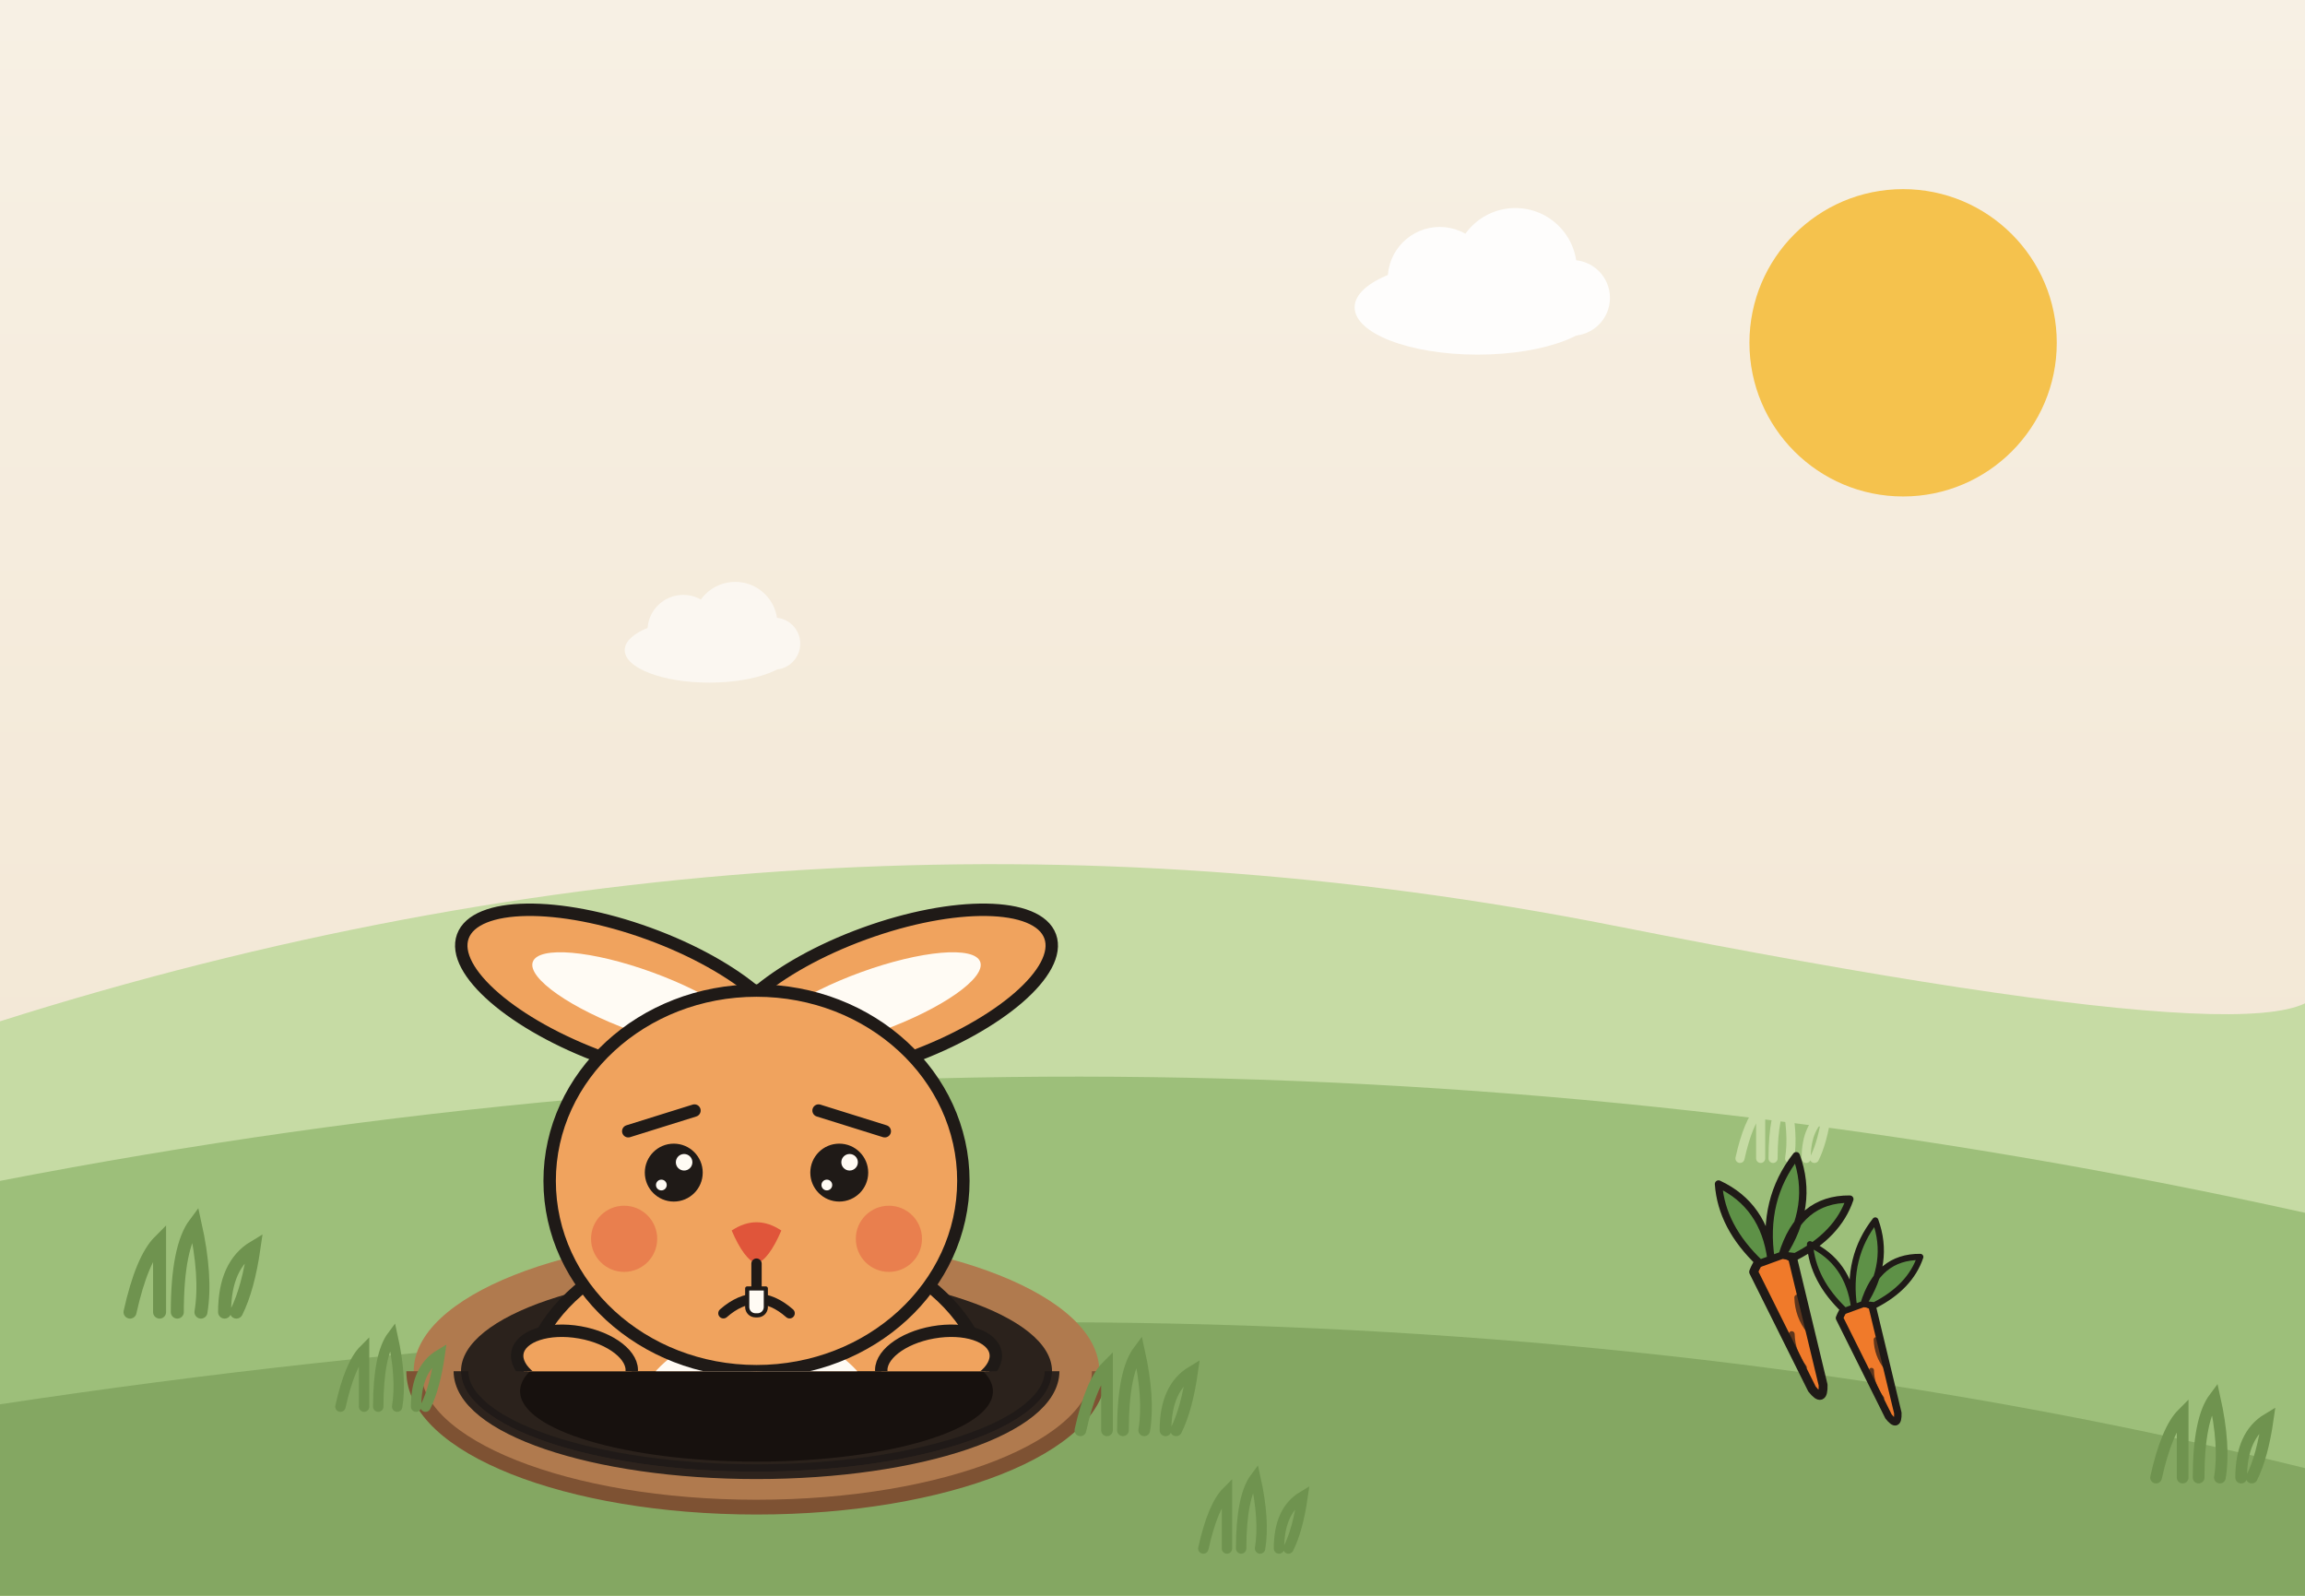
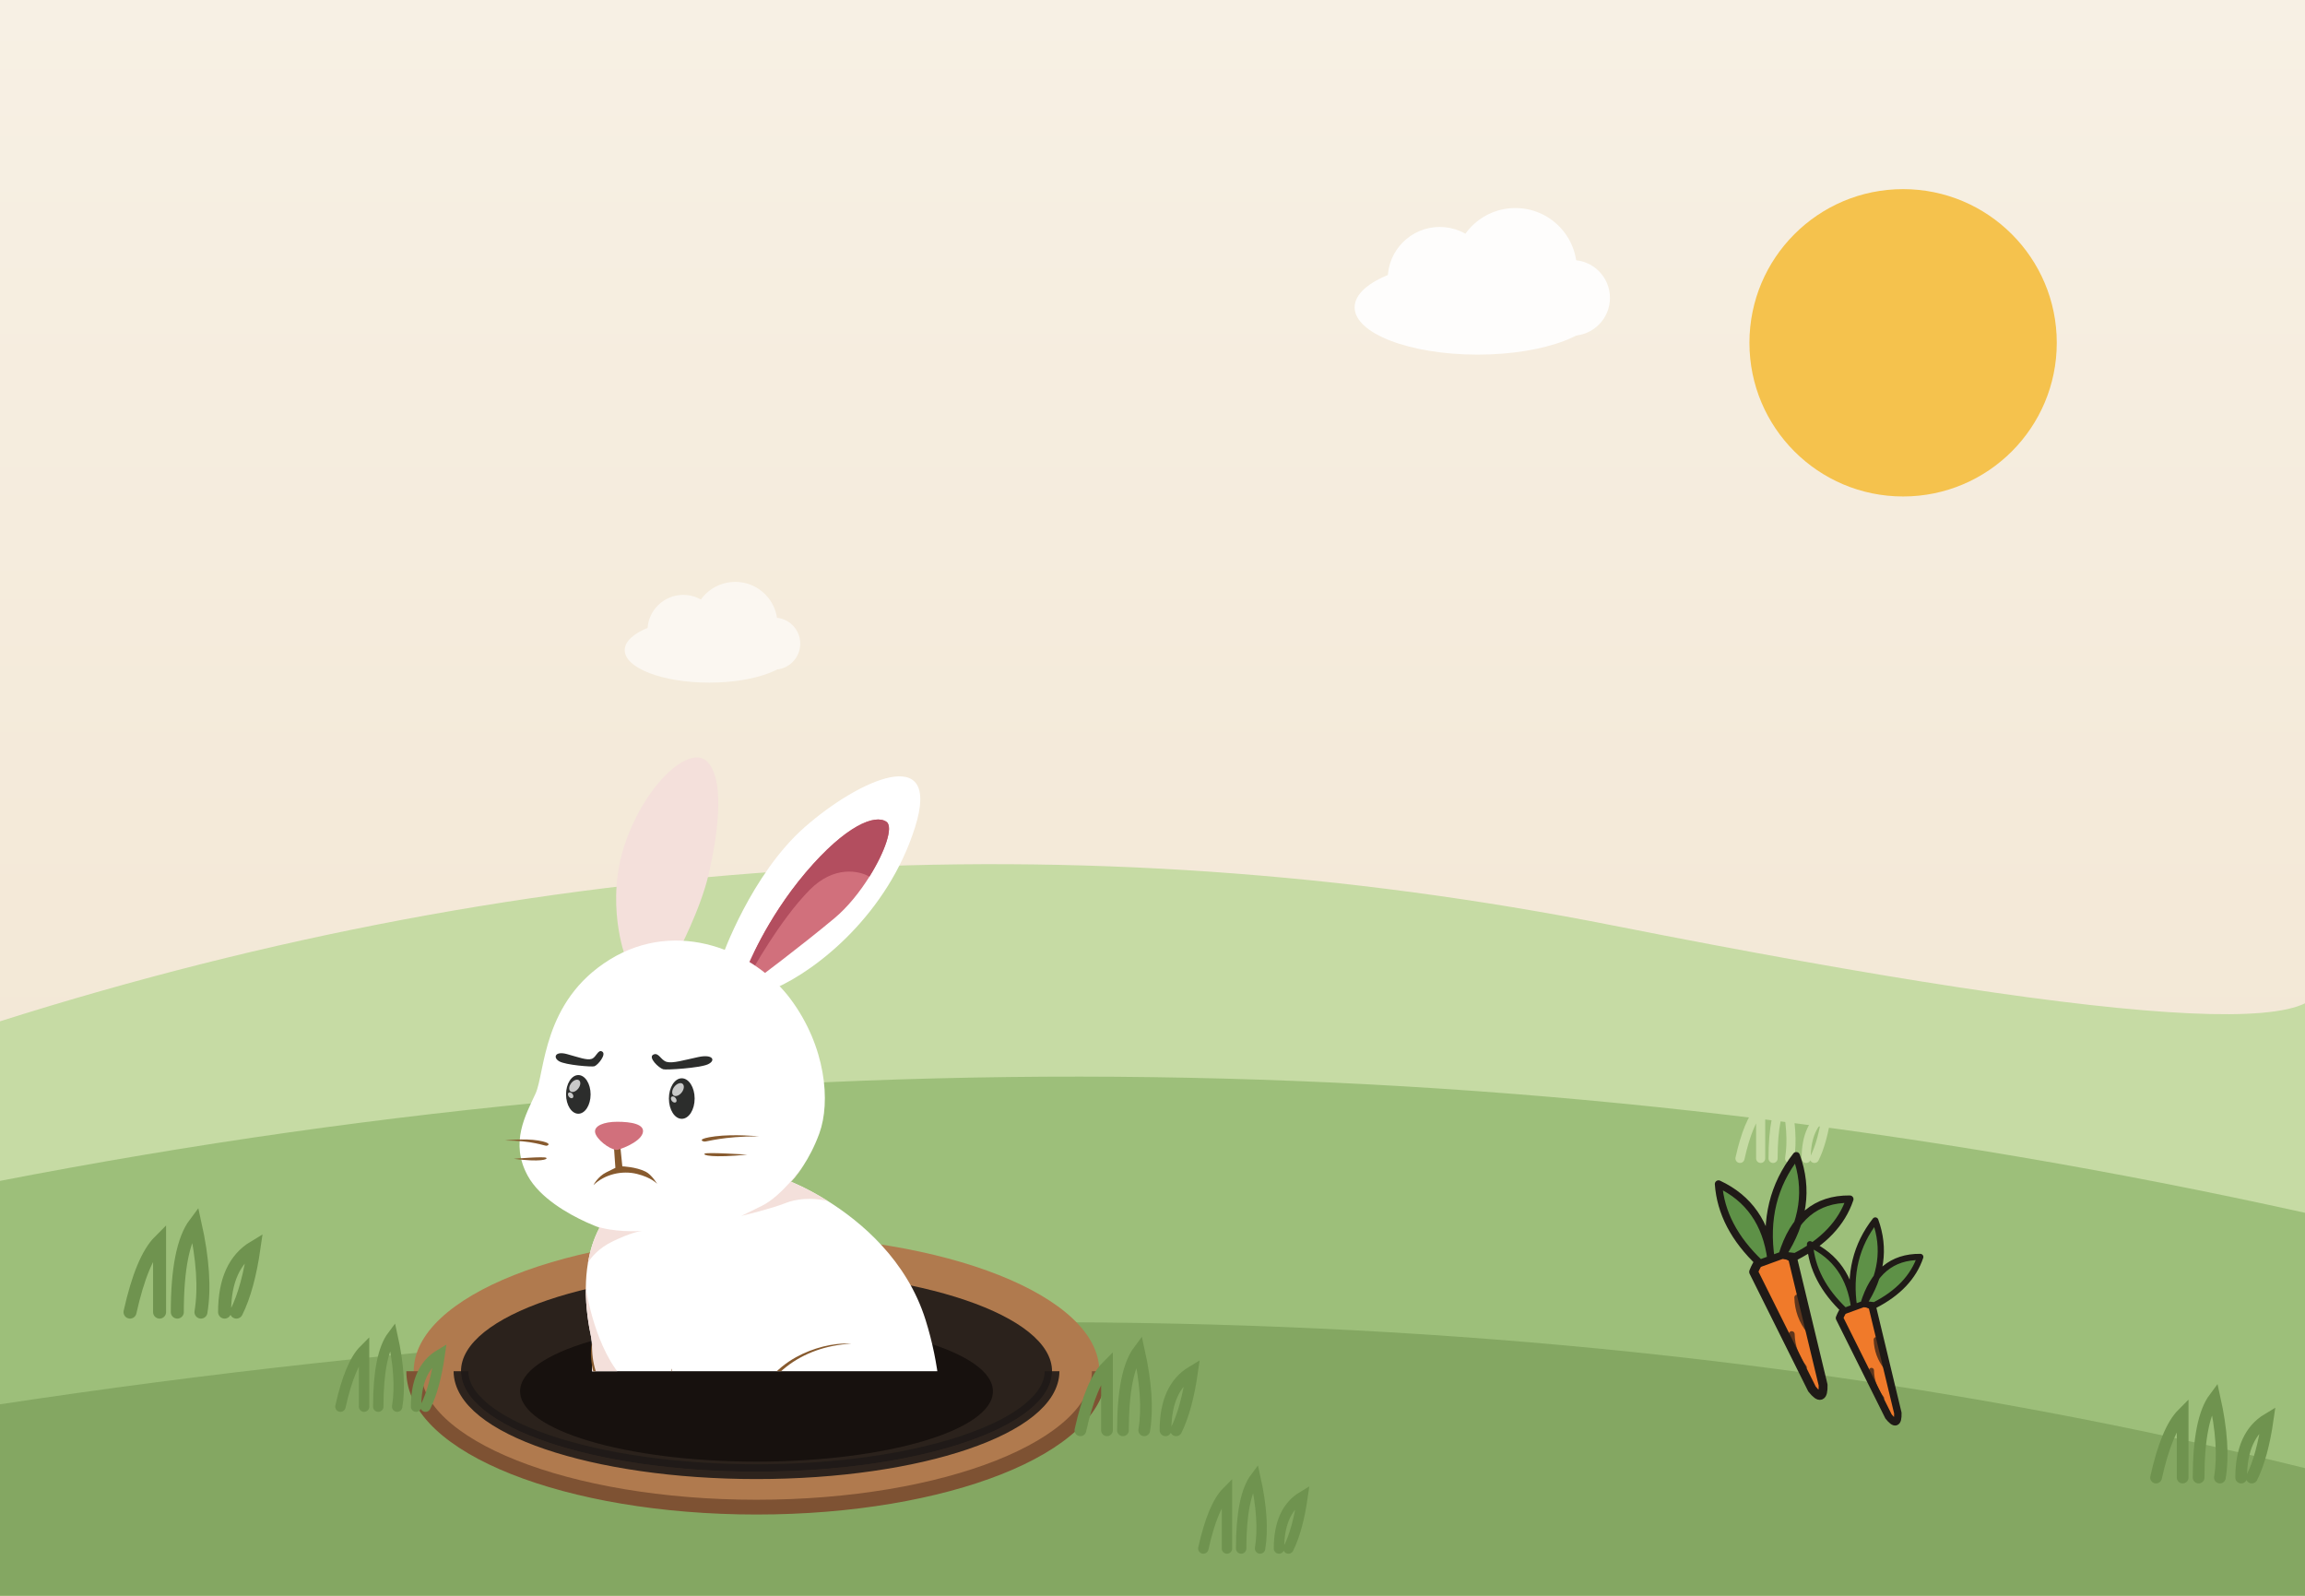
<svg xmlns="http://www.w3.org/2000/svg" viewBox="0 0 390 270" width="390" height="270" preserveAspectRatio="xMidYMax slice">
  <defs>
    <linearGradient id="sky6aubn" x1="0" y1="0" x2="0" y2="1">
      <stop offset="0" stop-color="#F7F0E4" />
      <stop offset="1" stop-color="#F1E4CF" />
    </linearGradient>
  </defs>
  <rect width="390" height="270" fill="url(#sky6aubn)" />
  <circle cx="322" cy="58" r="26" fill="#F5C24D" />
  <g transform="translate(250 52) scale(0.8)" fill="#FFFFFF" opacity="0.9">
    <ellipse cx="0" cy="0" rx="26" ry="10" />
    <circle cx="-8" cy="-6" r="11" />
    <circle cx="8" cy="-8" r="13" />
    <circle cx="20" cy="-2" r="8" />
  </g>
  <g transform="translate(120 110) scale(0.55)" fill="#FFFFFF" opacity="0.6">
    <ellipse cx="0" cy="0" rx="26" ry="10" />
    <circle cx="-8" cy="-6" r="11" />
    <circle cx="8" cy="-8" r="13" />
    <circle cx="20" cy="-2" r="8" />
  </g>
  <path d="M0 172.8 Q136.5 129.6 273 156.6 T390 162 V270 H0 Z" fill="#C6DBA4" />
  <path d="M0 199.8 Q195 162 390 205.2 V270 H0 Z" fill="#9DBF7A" />
  <path d="M0 237.6 Q214.5 205.2 390 248.4 V270 H0 Z" fill="#6F934F" opacity="0.55" />
  <path transform="translate(30 222) scale(1)" d="M-8 0 q2 -9 5 -12 q0 8 0 12 M0 0 q0 -11 3 -15 q2 9 1 15 M8 0 q0 -8 5 -11 q-1 7 -3 11" fill="none" stroke="#6F934F" stroke-width="2.2" stroke-linecap="round" />
  <path transform="translate(210 262) scale(0.8)" d="M-8 0 q2 -9 5 -12 q0 8 0 12 M0 0 q0 -11 3 -15 q2 9 1 15 M8 0 q0 -8 5 -11 q-1 7 -3 11" fill="none" stroke="#6F934F" stroke-width="2.2" stroke-linecap="round" />
  <path transform="translate(372 250) scale(0.9)" d="M-8 0 q2 -9 5 -12 q0 8 0 12 M0 0 q0 -11 3 -15 q2 9 1 15 M8 0 q0 -8 5 -11 q-1 7 -3 11" fill="none" stroke="#6F934F" stroke-width="2.2" stroke-linecap="round" />
  <path transform="translate(300 196) scale(0.7)" d="M-8 0 q2 -9 5 -12 q0 8 0 12 M0 0 q0 -11 3 -15 q2 9 1 15 M8 0 q0 -8 5 -11 q-1 7 -3 11" fill="none" stroke="#C6DBA4" stroke-width="2.2" stroke-linecap="round" />
  <g transform="translate(300 214) rotate(70) scale(0.5)">
    <g>
      <path d="M0 -7 L44 -2 Q50 0 44 2 L0 7 Q-8 0 0 -7 Z" fill="#F07A2A" stroke="#1F1A17" stroke-width="3" stroke-linejoin="round" />
      <path d="M13.2 -3.92 q6 2 12 0 M24.2 2.1 q6 2 12 0" stroke="#1F1A17" stroke-width="2" stroke-linecap="round" fill="none" opacity="0.7" />
      <path d="M-2 -4 q-16 -12 -10 -28 q10 8 12 24 Z M-2 0 q-20 -4 -30 -20 q18 0 30 16 Z M-2 4 q-16 8 -30 4 q12 -12 30 -8 Z" fill="#5E9147" stroke="#1F1A17" stroke-width="2.5" stroke-linejoin="round" />
    </g>
  </g>
  <g transform="translate(314 222) rotate(70) scale(0.42)">
    <g>
      <path d="M0 -7 L44 -2 Q50 0 44 2 L0 7 Q-8 0 0 -7 Z" fill="#F07A2A" stroke="#1F1A17" stroke-width="3" stroke-linejoin="round" />
      <path d="M13.2 -3.92 q6 2 12 0 M24.2 2.1 q6 2 12 0" stroke="#1F1A17" stroke-width="2" stroke-linecap="round" fill="none" opacity="0.7" />
      <path d="M-2 -4 q-16 -12 -10 -28 q10 8 12 24 Z M-2 0 q-20 -4 -30 -20 q18 0 30 16 Z M-2 4 q-16 8 -30 4 q12 -12 30 -8 Z" fill="#5E9147" stroke="#1F1A17" stroke-width="2.5" stroke-linejoin="round" />
    </g>
  </g>
  <ellipse cx="128" cy="232" rx="58" ry="23" fill="#B07A4E" />
  <ellipse cx="128" cy="232" rx="50" ry="17" fill="#2B221C" />
  <ellipse cx="128" cy="235.4" rx="40" ry="11.9" fill="#17110E" />
  <defs>
    <clipPath id="c6iw4y">
      <rect x="-2000" y="-2000" width="5000" height="2232" />
    </clipPath>
  </defs>
  <g clip-path="url(#c6iw4y)">
-     <g transform="translate(58 128.4) scale(0.7)">
-       <g transform="rotate(-70 76 60)">
-         <ellipse cx="76" cy="52" rx="16" ry="42" fill="#F0A35E" stroke="#1F1A17" stroke-width="3" />
-         <ellipse cx="76" cy="56" rx="7.5" ry="28" fill="#FFFBF4" />
-       </g>
-       <g transform="rotate(70 124 60)">
-         <ellipse cx="124" cy="52" rx="16" ry="42" fill="#F0A35E" stroke="#1F1A17" stroke-width="3" />
-         <ellipse cx="124" cy="56" rx="7.5" ry="28" fill="#FFFBF4" />
-       </g>
-       <ellipse cx="100" cy="154" rx="56" ry="40" fill="#F0A35E" stroke="#1F1A17" stroke-width="3" />
-       <ellipse cx="100" cy="162" rx="30" ry="24" fill="#FFFBF4" />
-       <ellipse cx="100" cy="102" rx="50" ry="46" fill="#F0A35E" stroke="#1F1A17" stroke-width="3" />
-       <circle cx="68" cy="116" r="8" fill="#E0553A" opacity="0.45" />
-       <circle cx="132" cy="116" r="8" fill="#E0553A" opacity="0.45" />
-       <path d="M69 90 L85 85" stroke="#1F1A17" stroke-width="3" stroke-linecap="round" />
-       <path d="M131 90 L115 85" stroke="#1F1A17" stroke-width="3" stroke-linecap="round" />
-       <path d="M73 100 a7 7 0 1 0 14 0 a7 7 0 1 0 -14 0 Z" fill="#1F1A17" />
-       <path d="M113 100 a7 7 0 1 0 14 0 a7 7 0 1 0 -14 0 Z" fill="#1F1A17" />
-       <circle cx="82.5" cy="97.5" r="2" fill="#FFFBF4" />
-       <circle cx="122.5" cy="97.5" r="2" fill="#FFFBF4" />
-       <circle cx="77" cy="103" r="1.3" fill="#FFFBF4" />
-       <circle cx="117" cy="103" r="1.3" fill="#FFFBF4" />
-       <path d="M94 114 Q100 110 106 114 Q103 121 100 122 Q97 121 94 114 Z" fill="#E0553A" />
-       <path d="M100 122 v6 M92 134 Q100 127 108 134" fill="none" stroke="#1F1A17" stroke-width="2.5" stroke-linecap="round" stroke-linejoin="round" />
-       <path d="M97.75 128 h4.5 v4.5 a2 2 0 0 1 -2 2 h-0.5 a2 2 0 0 1 -2 -2 Z" fill="#FFFBF4" stroke="#1F1A17" stroke-width="1" stroke-linejoin="round" />
-       <g transform="translate(56 132) rotate(100 0 14)">
-         <ellipse cx="0" cy="14" rx="7.5" ry="14" fill="#F0A35E" stroke="#1F1A17" stroke-width="3" />
-       </g>
-       <g transform="translate(144 132) rotate(-100 0 14)">
-         <ellipse cx="0" cy="14" rx="7.5" ry="14" fill="#F0A35E" stroke="#1F1A17" stroke-width="3" />
+     <g transform="translate(58 128.4) scale(0.7)" class="bunny">
+       <g class="bunny" transform="translate(27.200 -2.990) scale(0.014667)">
+         <g>
+           <g fill-rule="nonzero" transform="matrix(8.58572 0 0 8.58572 -7941.28 -3857.44)">
+             <path d="m1802.11 1882.44s81.71 34.03 140.82-27.47 64.32-179.91-19.12-191.99c-83.45-12.07-133.87 146.75-121.7 219.46z" fill="#f4e0db" />
+             <path d="m1251.26 852.932s-39.74-104.293 0-219.032c39.74-114.74 126.66-192.971 159.69-152.986 33.04 39.985 15.65 147.389 0 214.511-15.64 67.122-58.56 148.333-58.56 148.333z" fill="#f4e0db" />
+             <path d="m1437.03 852.932s55.63-158.185 158.2-248.586 264.25-165.156 212.1 0c-52.16 165.155-186.02 272.941-269.47 309.449-83.44 36.508-100.83-60.863-100.83-60.863z" fill="#fff" />
+             <path d="m1719.75 699.072c-18.35 29.307-41.83 58.689-66.76 79.51-65.68 54.854-150.67 118.208-150.67 118.208l-10.68-13.003-7.09-8.618s35.54-92.721 112.8-183.902c77.28-91.166 133.67-112.802 155.31-97.356 13.43 9.596-2.9 57.253-32.91 105.161z" fill="#d1707c" />
+             <path d="m1719.75 699.072c-19.65-11.611-68.12-21.74-114.67 25.427-58.72 59.489-112.8 159.155-112.8 159.155l-.64.133-7.09-8.618s35.54-92.721 112.8-183.902c77.28-91.166 133.67-112.802 155.31-97.356 13.43 9.596-2.9 57.253-32.91 105.161z" fill="#b34e5f" />
+             <path d="m1831.75 1912.78c-.07.22-.16.43-.25.64-.04.14-.1.29-.16.46-.16.4-.33.79-.49 1.18-1.2 2.95-2.29 5.3-3.24 7.05-13.91 25.5-77.65 84.6-166.89 90.41-48.59 3.15-94.44 6.99-130.6 7.6-6.27.1-12.23.1-17.88-.02-14.79-.28-27.35-1.38-37.02-3.63-4.49-1.06-8.35-2.37-11.54-3.95-1.17-.58-2.29-1.17-3.4-1.79-25.27-13.75-34.83-31.83-34.83-31.83s-29.56 32.17-55.64 41.29c-10.07 3.53-25.58 5.08-42.33 4.75-4.1-.07-8.29-.26-12.48-.56-18.07-1.29-36.36-4.65-49.94-9.96-3.71-1.46-7.08-3.06-9.99-4.8-.85-.51-1.66-1.01-2.43-1.51-15.39-9.82-18.77-18.12-19.27-22.63-.25-2.34.25-3.67.25-3.67s-50.36 9.46-96.04-2.14c-3.56-.89-7.1-1.92-10.58-3.09-1.53-.52-3.01-1.05-4.43-1.62-43.23-16.98-36.14-52.94-.79-73.12 36.52-20.87 44.05-36.52 49.85-56.8 2.55-8.9 7.09-53.18 10.71-103.31 2.56-35.39 4.65-73.72 5.24-104.55.49-24.98-.01-45.04-2.04-54.65-4.21-19.81-10.58-54.84-10.12-94.63v-.01c.18-15.4 1.38-31.52 4.13-47.73 3.85-22.82 10.77-45.85 22.2-67.4 0 0-3.24-1.13-8.78-3.35-3.82-1.52-8.71-3.57-14.38-6.11l-.18-.09c-1.02-.46-2.07-.94-3.15-1.42-33-15.14-87.88-45.56-111.43-88.71-34.77-63.74-3.48-117.05 15.08-157.62 18.54-40.56 12.75-177.323 142.55-257.293 129.81-79.97 278.15-16.23 346.54 75.335 68.38 91.548 77.65 198.178 55.62 258.448-9.46 25.88-20.82 46.62-30.72 61.86 0 0-.09.14-.27.37-13.03 20.05-23.47 30.49-23.47 30.49s30.33 11.64 70.81 37.04l.02.02c63.34 39.72 151.57 113.12 187.62 228.34 54.07 172.82 20.85 319.45 4.14 362.71z" fill="#fff" />
+             <g fill="#f4e0db">
+               <path d="m1830.85 1915.06c-1.2 2.95-2.29 5.3-3.24 7.05-13.91 25.5-77.65 84.6-166.89 90.41-48.59 3.15-94.44 6.99-130.6 7.6-6.27.1-12.23.1-17.88-.02-14.79-.28-27.35-1.38-37.02-3.63-4.49-1.06-8.35-2.37-11.54-3.95-1.17-.58-2.29-1.17-3.4-1.79-25.27-13.75-34.83-31.83-34.83-31.83s-29.56 32.17-55.64 41.29c-10.07 3.53-25.58 5.08-42.33 4.75-4.1-.07-8.29-.26-12.48-.56-18.07-1.29-36.36-4.65-49.94-9.96-3.71-1.46-7.08-3.06-9.99-4.8-.85-.51-1.66-1.01-2.43-1.51-15.39-9.82-18.77-18.12-19.27-22.63l.02-.03s45.64 33.25 101.26 21.65c55.64-11.58 115.51-76.49 115.51-76.49l8.31 1.35 30.69-18.51c-1.1 1.14-37.59 39.37-34.75 58.21 2.91 19.12 32.5 31.25 78.83 27.93 46.34-3.3 144.87-1.98 194.7-17.71 48.28-15.24 94.82-49.32 102.91-66.82z" />
+               <path d="m1336.61 1680.01-7.96 84.74-17.94 19.83s-107.99-26.16-128.37-42.85c2.56-35.39 4.65-73.72 5.24-104.55.49-24.98-.01-45.04-2.04-54.65-4.21-19.81-10.58-54.84-10.12-94.63.24 1.63 17.26 121.69 77.22 180.01 60.38 58.72 83.97 12.1 83.97 12.1z" />
+               <path d="m1321.71 1772.61s-29.55 127.48-59.11 154.71c-29.55 27.25-28.98 54.49-28.98 54.49s-58.52 11-106.62-5.23c-48.09-16.22-41.72-53.89-5.22-74.74 36.52-20.87 44.05-36.52 49.85-56.8 4.34-15.19 14.51-133.39 15.95-207.86 40.59 112.86 134.13 135.43 134.13 135.43z" />
+               <path d="m1491.71 1750s9.07 77.85 35.34 108.75c26.27 30.91 57.9 28.16 79.19 39.31 21.3 11.16 32.89 25.5 32.89 25.5s-29.41-14.92-51-19.7c-21.58-4.78-54.88-4.22-54.88-4.22s-28.88-50.1-37.69-74.88c-8.8-24.79-3.85-74.76-3.85-74.76z" />
+               <path d="m1175.26 1361.79c.99.37 2.04.84 3.15 1.42-1.02-.46-2.07-.94-3.15-1.42z" />
+               <path d="m1283.46 1379.07c-5.26.58-22.37 3.66-56.21 19.95-27.84 13.41-41.62 30.95-47.7 41.14 3.85-22.82 10.77-45.85 22.2-67.4 0 0-3.24-1.13-8.78-3.35 35.97 12.52 80.99 10.3 90.49 9.66z" />
+               <path d="m1285.26 1378.94s-.5.04-1.43.1c.97-.1 1.43-.1 1.43-.1z" />
+             </g>
+             <path d="m1190.17 1291.04s7.82-16.22 24.92-24.62l17.09-8.41-2.9-41.43 12.46 1.45 3.77 37.09s25.78.81 44.62 10.14c11.9 5.89 22.22 23.46 22.22 23.46s-10.63-12.16-39.02-19.12c-28.4-6.95-61.43.58-83.16 21.44z" fill="#875a2e" />
+             <path d="m1384.3 1125c0 21.49-11.06 38.9-24.7 38.9s-24.7-17.41-24.7-38.9c0-21.48 11.06-38.9 24.7-38.9s24.7 17.42 24.7 38.9z" fill="#2c2d2c" />
+             <path d="m1359.45 1113.3c-4.79 6.14-11.84 8.65-15.73 5.61-3.9-3.04-3.18-10.49 1.61-16.63s11.84-8.65 15.74-5.61c3.89 3.04 3.17 10.49-1.62 16.63z" fill="#c9c9c9" />
+             <path d="m1347.77 1123.95c2.28 2.87 2.51 6.48.52 8.06-1.99 1.57-5.45.52-7.73-2.36s-2.51-6.49-.52-8.06c1.99-1.58 5.45-.52 7.73 2.36z" fill="#c9c9c9" />
+             <path d="m1184.59 1117.02c0 20.5-10.55 37.11-23.56 37.11s-23.56-16.61-23.56-37.11c0-20.49 10.55-37.1 23.56-37.1s23.56 16.61 23.56 37.1z" fill="#2c2d2c" />
+             <path d="m1160.88 1105.86c-4.57 5.86-11.29 8.25-15 5.35-3.72-2.9-3.03-10 1.54-15.86 4.57-5.85 11.29-8.25 15-5.35 3.72 2.9 3.03 10-1.54 15.86z" fill="#c9c9c9" />
+             <path d="m1149.74 1116.02c2.17 2.74 2.4 6.18.5 7.69-1.9 1.5-5.2.49-7.37-2.25-2.17-2.75-2.4-6.19-.5-7.69s5.2-.5 7.37 2.25z" fill="#c9c9c9" />
+             <path d="m1324.03 1068.81c5.55 1.61 70.12-2.32 85.77-9.56 15.64-7.25 9.85-19.99-18.55-13.91-28.39 6.08-48.97 12.46-60.55 9.27-11.59-3.19-15.36-19.12-25.79-13.91-10.43 5.22 10.14 25.5 19.12 28.11z" fill="#2c2d2c" />
+             <path d="m1191.93 1063.04c-4.37 1.61-55.31-2.32-67.65-9.56-12.34-7.25-7.77-19.99 14.63-13.91s38.62 12.46 47.77 9.27c9.14-3.19 12.11-19.12 20.34-13.91 8.23 5.22-8 25.5-15.09 28.11z" fill="#2c2d2c" />
+             <path d="m1234.21 1223.63c3.86.41 44.04-13.52 50.22-31.68s-23.18-22.41-48.68-22.41c-25.49 0-44.81 7.73-42.49 20.48s26.27 32.07 40.95 33.61z" fill="#d1707c" />
+             <path d="m1485.53 1793.08s-2.91 36.7-9.48 62.2-25.88 80.74-25.88 80.74 35.54-25.88 58.72-31.29 24.36-5.09 24.36-5.09-42.5-53.25-47.72-106.56z" fill="#f4e0db" />
+             <path d="m1300.41 1765.02c-34.46-12.12-65.06-35.75-86.37-65.46-21.79-29.46-33.08-67.97-27.27-104.29l.6.02c-.65 17.95 1.75 35.99 7.11 53.12 10.66 34.02 33.85 64.23 60.99 86.95 13.84 11.47 29.1 21.16 45.2 29.12z" fill="#875a2e" />
+             <path d="m1685.05 1595.58c-94.19 4.46-175.25 61.71-191.9 157.5-3.72 19.64-4.02 40.01.17 59.59 5.65 24.26 17.96 46.35 29.83 68.11 4.5 8.03 9.03 15.91 13.82 23.81l-.53.27c-10.36-15.05-20.12-30.71-28.93-46.76-8.72-16.1-16.81-32.93-20.06-51.1-5.12-27.21-1.6-55.43 6.69-81.66 13.1-44.34 44.72-81.98 85.13-104.11 31.67-17.32 70.71-27.97 105.78-25.65z" fill="#875a2e" />
+             <path d="m1425.56 1980.13c14.63-43.15 54.37-73.73 99.38-79.88 14.41-2.2 29.41-2.82 43.94-1.14 3.19.49 7.19.94 10.35 1.5 2.43.42 5.75 1.18 8.19 1.67 22.76 5.37 44.68 15.12 63.6 28.85l-.31.51c-37.31-21.8-81.81-32.9-124.79-25.48-44.28 6.09-81.2 33.57-99.82 74.22z" fill="#875a2e" />
+             <path d="m1485.92 1775.61c-.56 40.8-7.91 81.35-19.43 120.45-9.05 29.33-20.51 59.01-40.9 82.46-6.77 7.74-14.07 14.99-22.1 21.29l-.42-.43c7.2-7.1 13.9-14.72 20-22.78 18.52-24.21 28.94-53.36 37.68-82.27 11.73-38.75 19.83-78.59 24.58-118.79z" fill="#875a2e" />
+             <path d="m1340.36 1643.97c-.22 39.47-4.73 79.11-11.83 117.95-5.15 27.79-12.31 55.42-21.27 82.23-2.14 6.39-5 15.21-7.32 21.42-7.4 19.4-14.53 40.03-27.56 56.75l-1.99 2.25-2.09 2.13c-10.76 9.96-21.33 20.66-27.79 34.01-1.61 3.19-3.06 6.82-4.11 10.24l-.44 1.32-.34 1.35-.69 2.7c-.41 1.81-.67 3.66-1.01 5.5l-.6-.03c.56-8.47 2.85-16.8 6.47-24.46 2.78-5.97 6.41-11.57 10.42-16.76 4.62-5.96 9.93-11.33 15.17-16.66 3.92-4.02 7.04-8.71 9.8-13.57 14.85-28.19 23.71-59.16 33.13-89.49 8.57-28.7 15.07-58.14 20.18-87.64 5.07-29.57 8.99-59.36 11.27-89.27z" fill="#875a2e" />
+             <path d="m1179.33 1910.54c-.83 1-30.05 36-41.75 69.13-3.56-.89-7.1-1.92-10.58-3.09-1.53-.52-3.01-1.05-4.43-1.62 7.14-13.72 16.5-28.68 27.42-38.94 24.69-23.2 29.09-25.37 29.34-25.48z" fill="#d1707c" />
+             <path d="m1295.05 1949.34s-20.85 26.08-29.54 63.18c-.15.64-.3 1.27-.45 1.9-3.71-1.46-7.08-3.06-9.99-4.8-.85-.51-1.66-1.01-2.43-1.51 1.07-7.25 4.34-22.49 16.05-37.32 9.37-11.86 20.06-18.28 26.36-21.45z" fill="#d1707c" />
+             <path d="m1342.56 1960.95c-.04.11-.1.28-.18.48-3.37 9.1-8.4 22.66-11.4 36.02-1.48 6.62-3.07 15.92-3.5 27.49-4.1-.07-8.29-.26-12.48-.56-.57-7.09-.9-23.55 8.45-40.84 6.09-11.27 13.92-18.52 19.11-22.59z" fill="#d1707c" />
+             <path d="m1508.87 1954.59c-.73.83-23.86 27.63-31.28 53.58-.89 3.12-1.67 5.87-2.37 8.3-4.49-1.06-8.35-2.37-11.54-3.95-1.17-.58-2.29-1.17-3.4-1.79 3.73-11.12 9.86-24.38 19.64-34.15 19.75-19.76 28.5-21.91 28.95-21.99z" fill="#d1707c" />
+             <path d="m1562.79 1964.92s-26.08 30.49-32.46 54.4c-.08.26-.15.53-.21.8-6.27.1-12.23.1-17.88-.02 6.4-13.27 15.66-29.41 26.11-38.29 19.8-16.81 24.44-16.89 24.44-16.89z" fill="#d1707c" />
+             <path d="m1639.97 1321.71c-32.46-7.64-61.82-3.85-81.24 3.91-26.61 10.65-83.18 24.3-84.95 24.72.39-.19 4.06-2 39.35-19.31 37.56-18.41 75.99-71.87 79.5-76.85-13.03 20.05-23.47 30.49-23.47 30.49s30.33 11.64 70.81 37.04z" fill="#f4e0db" />
+             <path d="m1507.53 1197.49s-47.64-4.64-83.7 0-25.63 9.66-20.6 10.05c5.02.38 35.15-10.05 104.3-10.05z" fill="#875a2e" />
+             <path d="m1485.38 1232.65s-77.13-5.03-81.77-1.94c-4.63 3.1 14.42 8.5 81.77 1.94z" fill="#875a2e" />
+             <path d="m1020.23 1205.54s36.37-4.64 63.88 0c27.52 4.63 19.56 9.66 15.73 10.04-3.84.39-26.83-10.04-79.61-10.04z" fill="#875a2e" />
+             <path d="m1037.14 1240.69s58.86-5.02 62.4-1.93-11 8.5-62.4 1.93z" fill="#875a2e" />
+           </g>
+         </g>
      </g>
    </g>
  </g>
  <path d="M70 232 A58 23 0 0 0 186 232 L178 232 A50 17 0 0 1 78 232 Z" fill="#B07A4E" />
  <path d="M70 232 A58 23 0 0 0 186 232" fill="none" stroke="#7E5233" stroke-width="2.5" />
  <path d="M78 232 A50 17 0 0 0 178 232" fill="none" stroke="#1F1A17" stroke-width="2.5" opacity="0.9" />
  <path transform="translate(64 238) scale(0.8)" d="M-8 0 q2 -9 5 -12 q0 8 0 12 M0 0 q0 -11 3 -15 q2 9 1 15 M8 0 q0 -8 5 -11 q-1 7 -3 11" fill="none" stroke="#6F934F" stroke-width="2.2" stroke-linecap="round" />
  <path transform="translate(190 242) scale(0.9)" d="M-8 0 q2 -9 5 -12 q0 8 0 12 M0 0 q0 -11 3 -15 q2 9 1 15 M8 0 q0 -8 5 -11 q-1 7 -3 11" fill="none" stroke="#6F934F" stroke-width="2.2" stroke-linecap="round" />
</svg>
